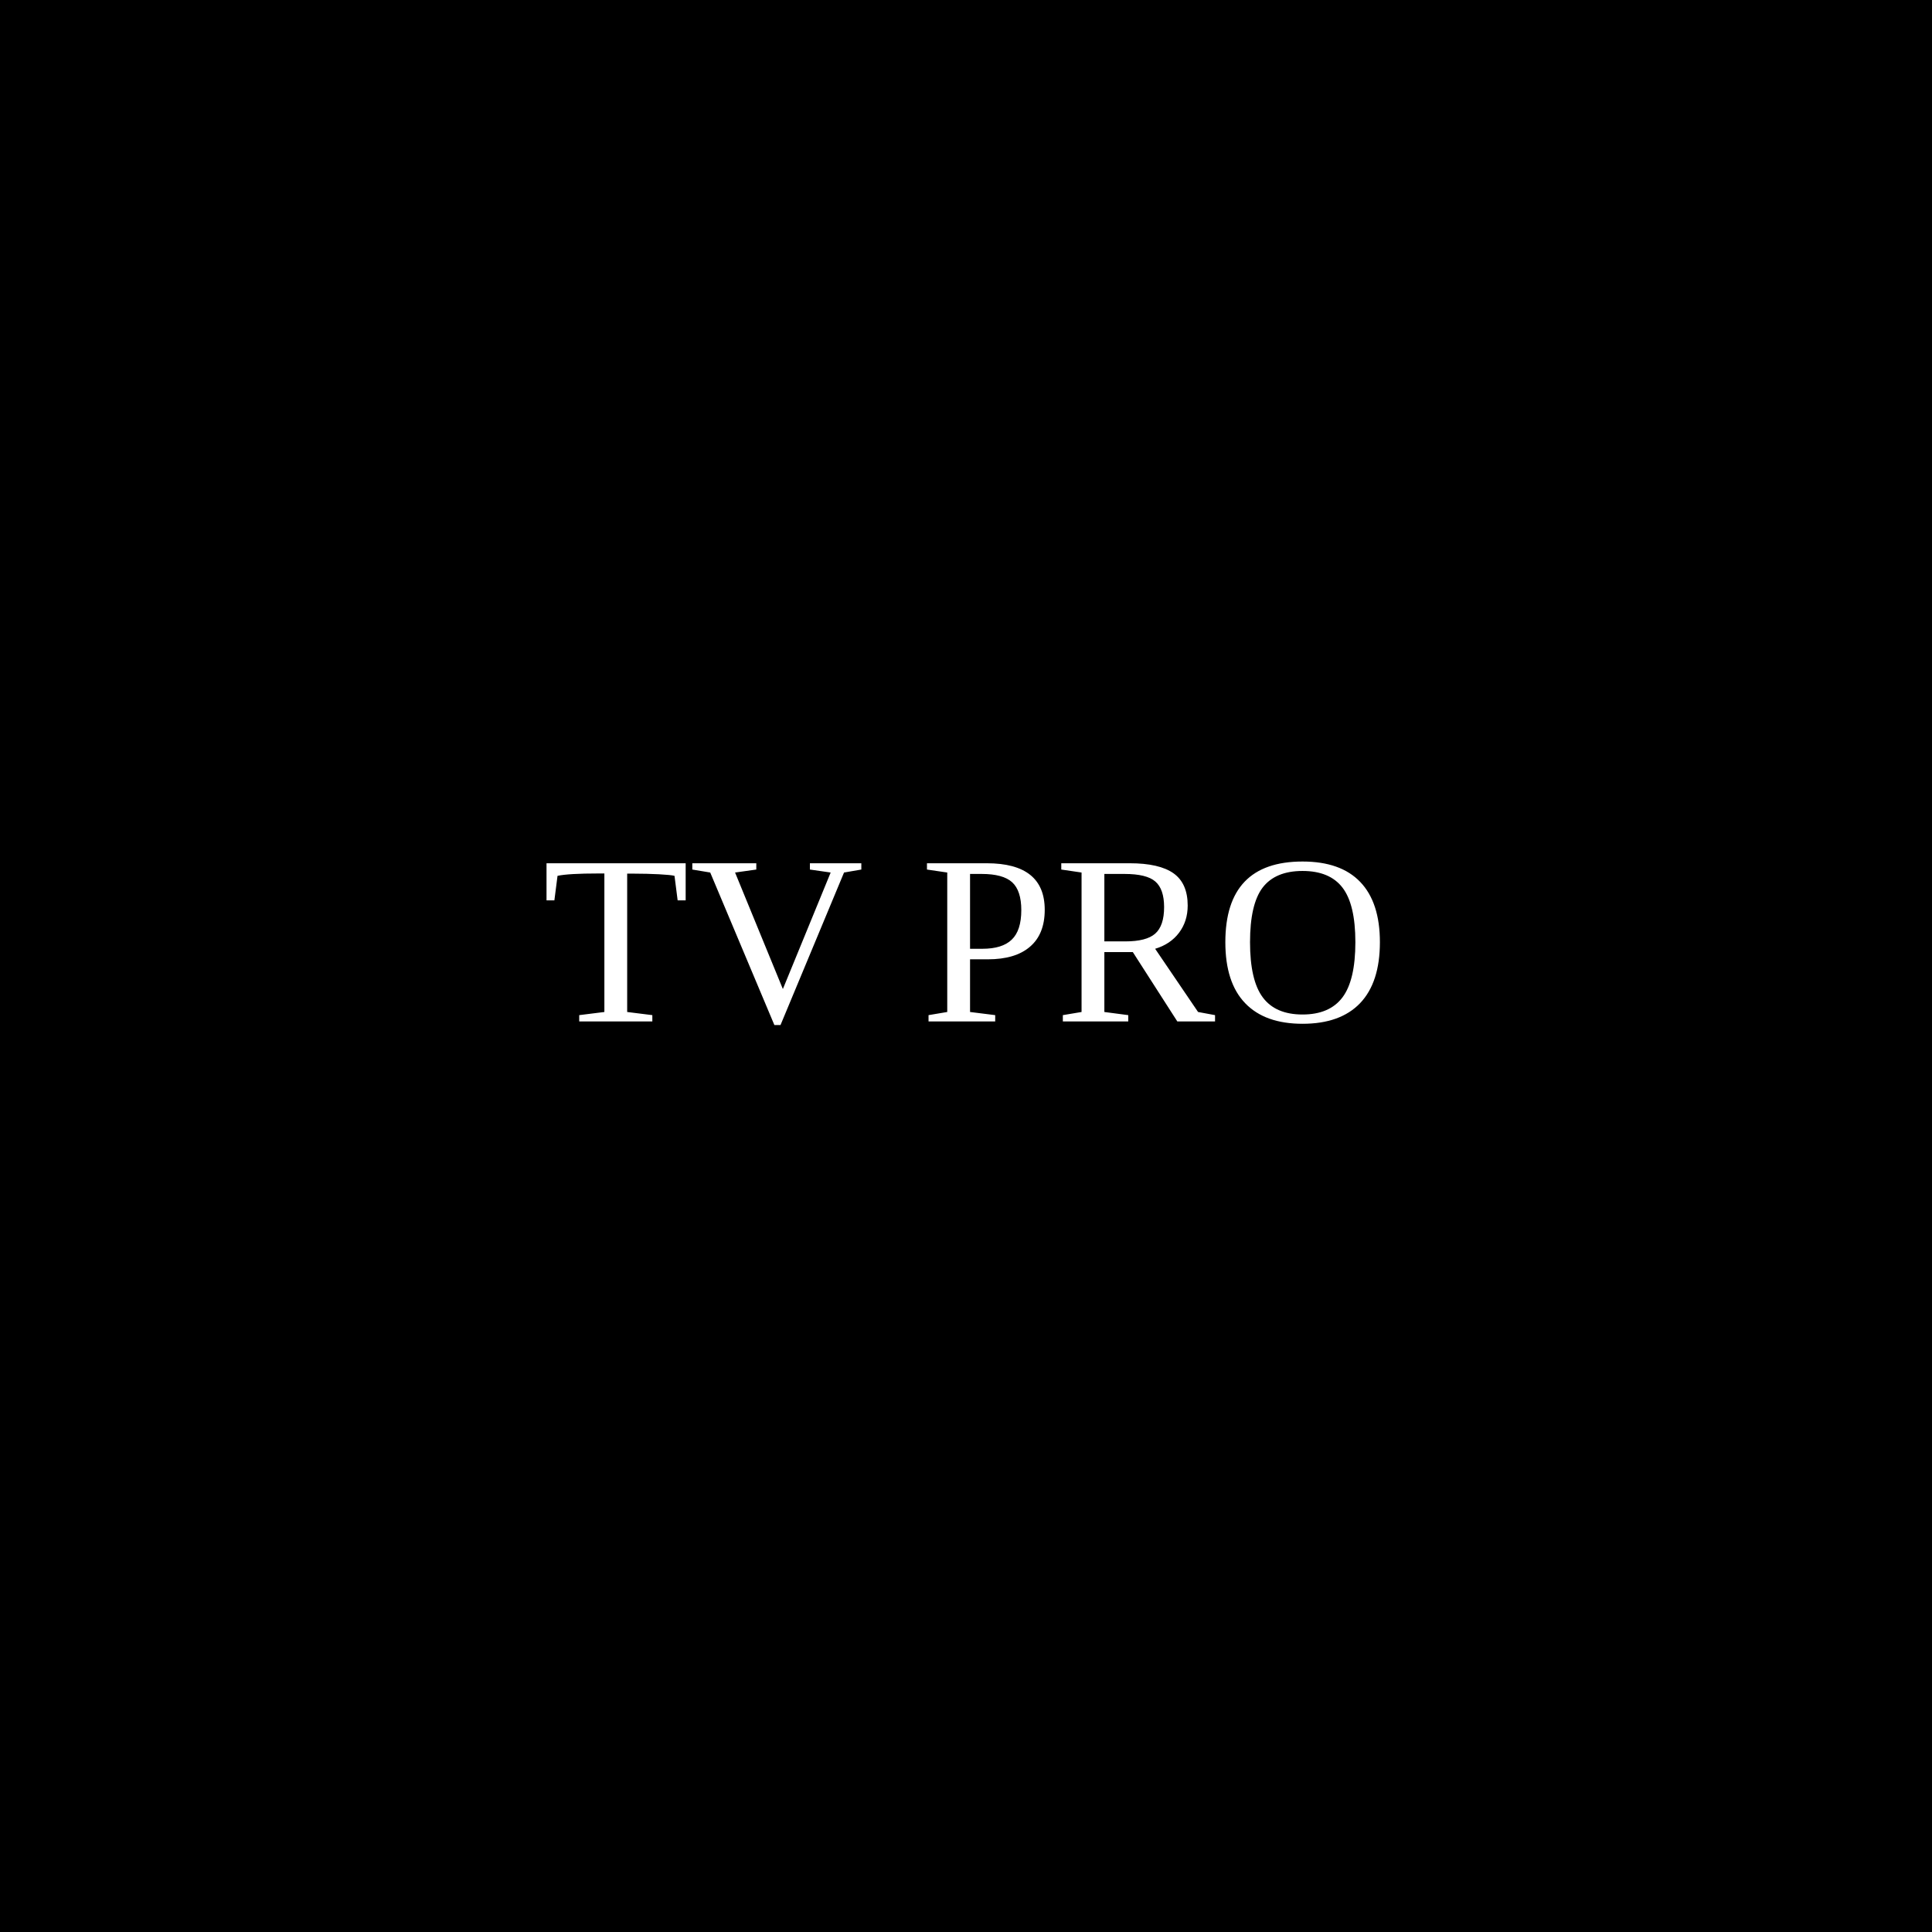
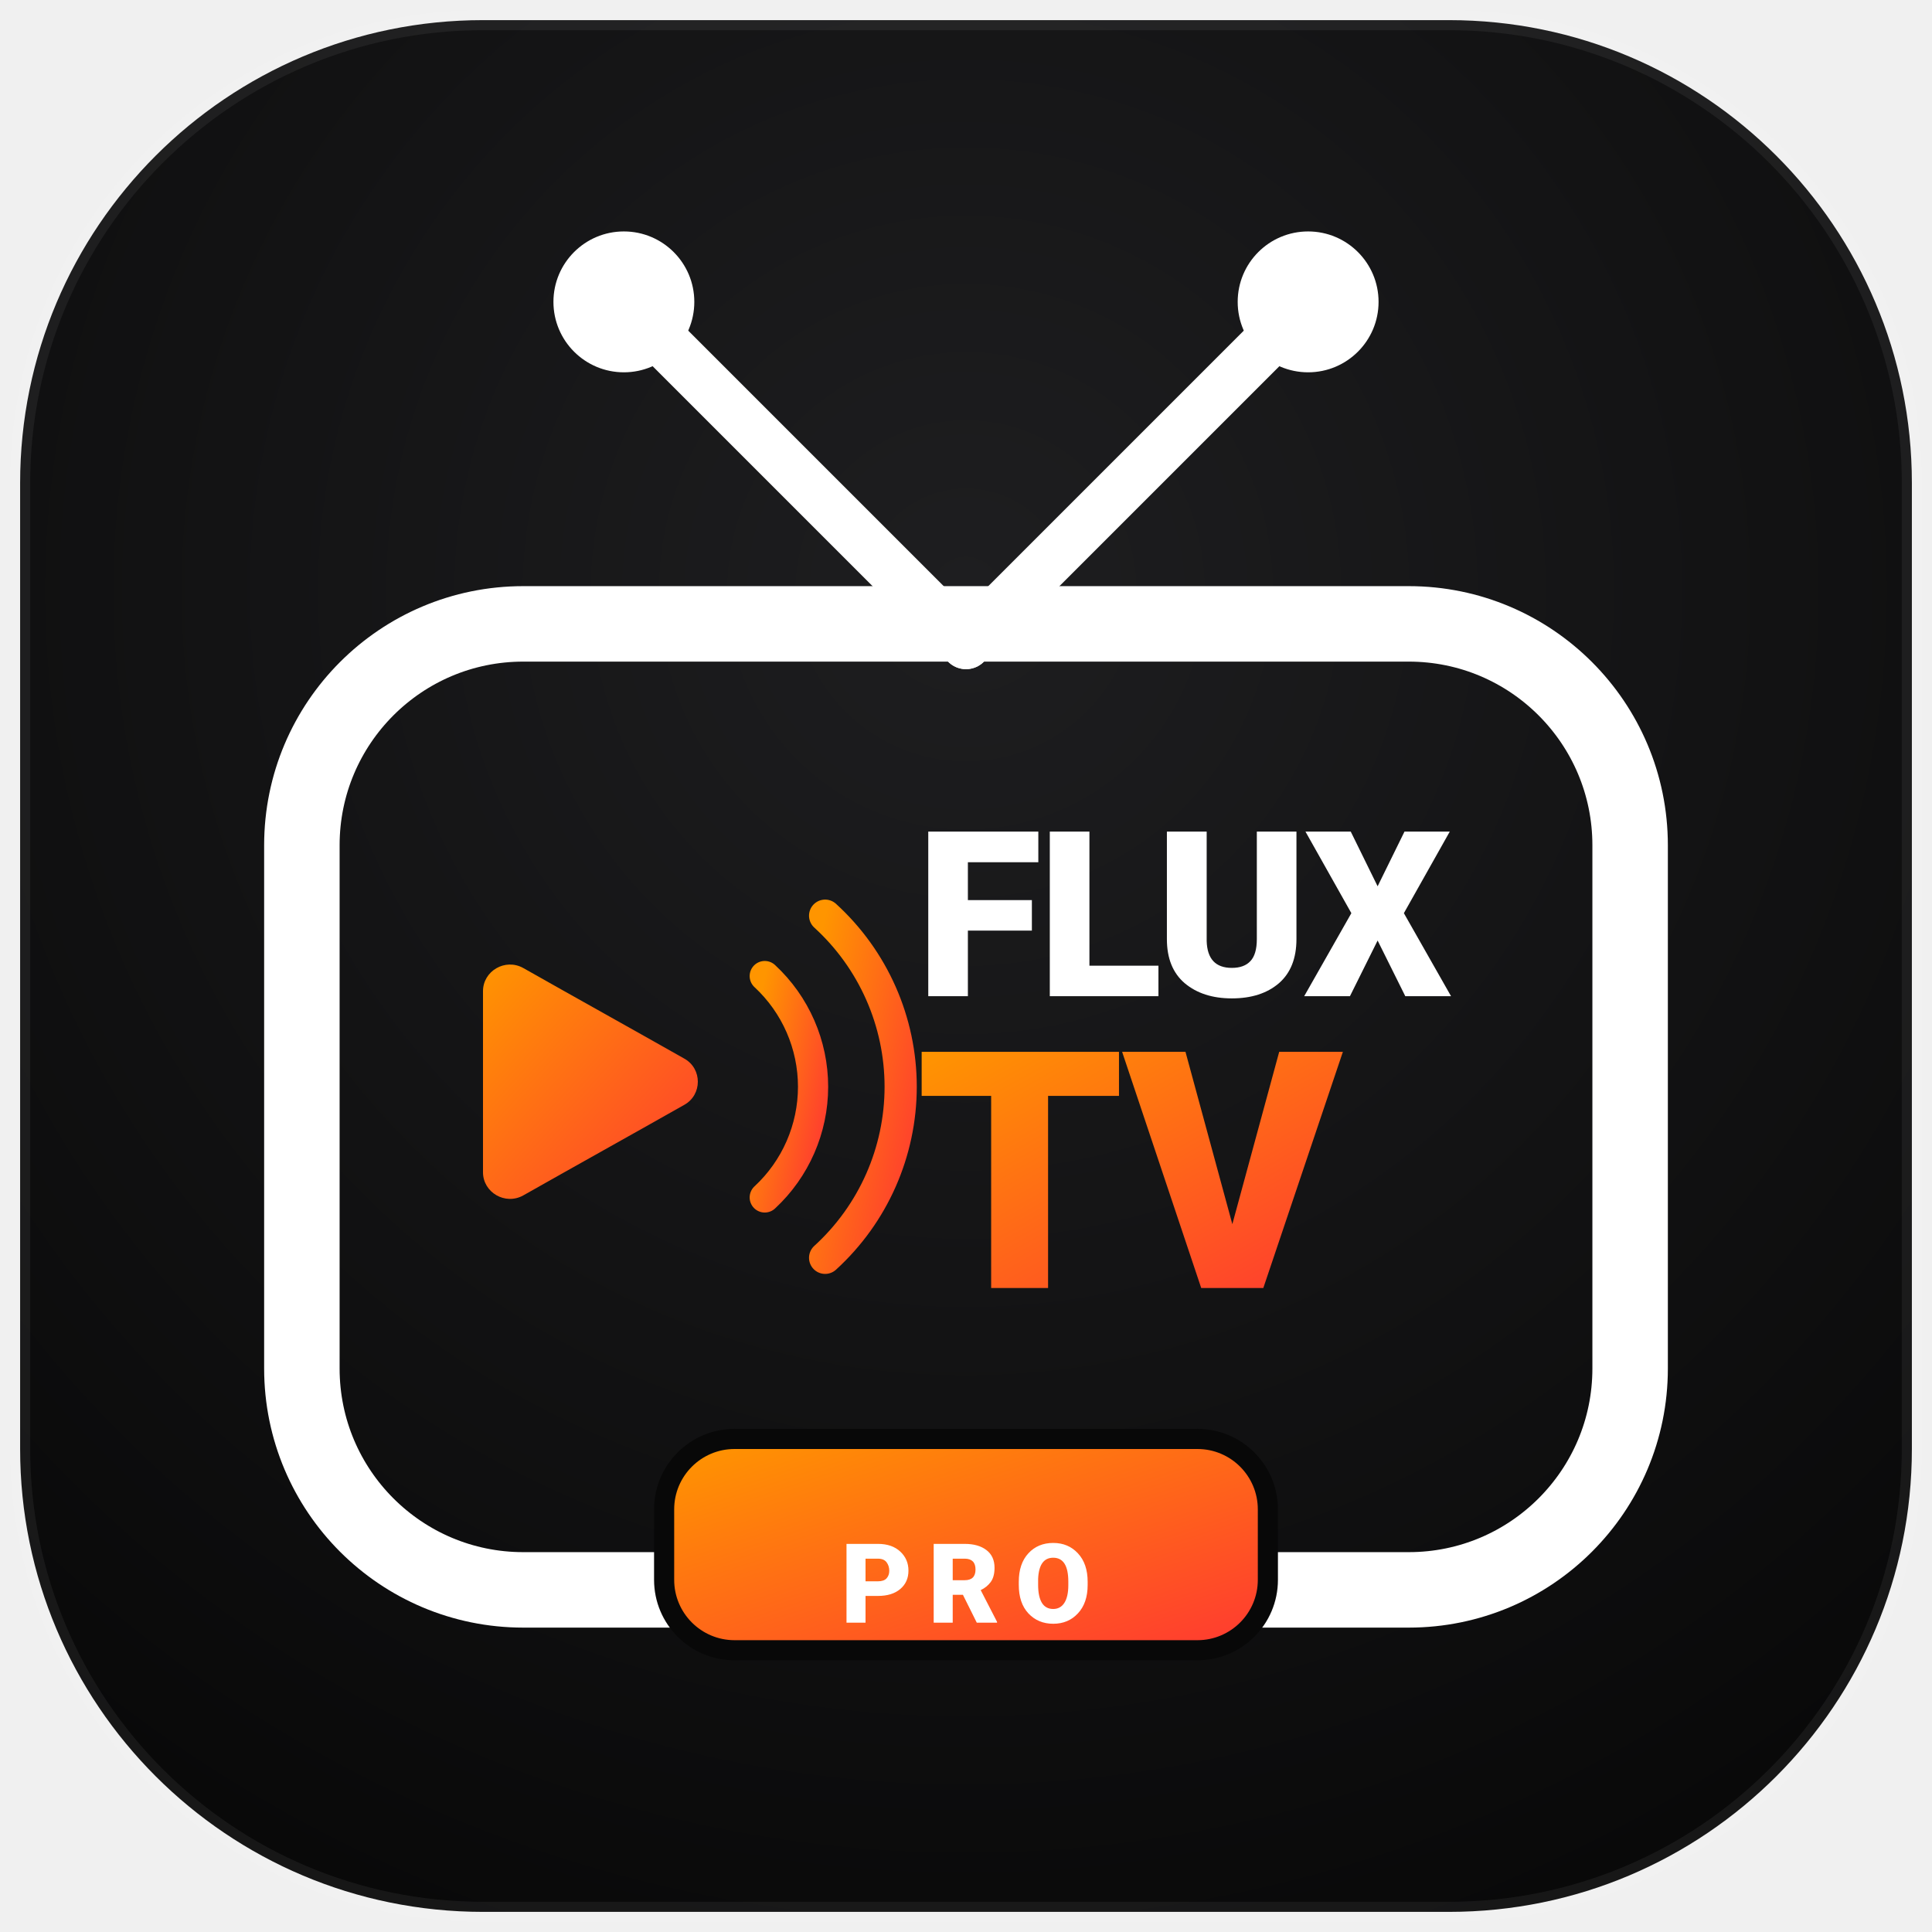
<svg xmlns="http://www.w3.org/2000/svg" width="192" height="192" viewBox="0 0 192 192">
-   <rect width="192" height="192" fill="#000" />
-   <text x="96" y="96" fill="#fff" font-size="24" text-anchor="middle" dominant-baseline="middle">TV PRO</text>
+   <defs>
+     <linearGradient id="logoOrange" x1="0%" y1="0%" x2="100%" y2="100%">
+       <stop offset="0%" stop-color="#FF9500" />
+       <stop offset="100%" stop-color="#FF3B30" />
+     </linearGradient>
+     <radialGradient id="rimGlow" cx="50%" cy="30%" r="80%">
+       <stop offset="0%" stop-color="#1E1E20" />
+       <stop offset="100%" stop-color="#080808" />
+     </radialGradient>
+   </defs>
+   <rect x="2" y="2" width="188" height="188" rx="46" fill="url(#rimGlow)" stroke="rgba(255,255,255,0.06)" stroke-width="2" />
+   <g>
+     <line x1="96" y1="64" x2="62" y2="30" stroke="#FFFFFF" stroke-width="5" stroke-linecap="round" />
+     <circle cx="62" cy="30" r="7" fill="#FFFFFF" />
+     <line x1="96" y1="64" x2="130" y2="30" stroke="#FFFFFF" stroke-width="5" stroke-linecap="round" />
+     <circle cx="130" cy="30" r="7" fill="#FFFFFF" />
+   </g>
+   <rect x="30" y="62" width="132" height="96" rx="22" fill="none" stroke="#FFFFFF" stroke-width="7.5" stroke-linejoin="round" />
+   <g transform="translate(4, -3)">
+     <path d="M44,101.5 C44,99.5 46.2,98.2 48.0,99.2 C53.3,102.2 58.7,105.2 64.0,108.2 C65.8,109.2 65.8,111.8 64.0,112.8 C58.7,115.8 53.3,118.8 48.0,121.8 C46.2,122.8 44,121.5 44,119.5 Z" fill="url(#logoOrange)" />
+     <path d="M72,100 A15,15 0 0,1 72,122" fill="none" stroke="url(#logoOrange)" stroke-width="3" stroke-linecap="round" />
+     <path d="M78,94 A23,23 0 0,1 78,128" fill="none" stroke="url(#logoOrange)" stroke-width="3.2" stroke-linecap="round" />
+   </g>
+   <text x="91" y="99" fill="#FFFFFF" font-family="-apple-system, BlinkMacSystemFont, 'Segoe UI', Roboto, 'Helvetica Neue', Arial, sans-serif" font-weight="900" font-size="23" letter-spacing="-0.5" text-anchor="start">FLUX</text>
+   <text x="91" y="128" fill="url(#logoOrange)" font-family="-apple-system, BlinkMacSystemFont, 'Segoe UI', Roboto, 'Helvetica Neue', Arial, sans-serif" font-weight="900" font-size="33" letter-spacing="-0.5" text-anchor="start">TV</text>
+   <g>
+     <rect x="65" y="142" width="62" height="23" rx="8" fill="#080808" />
+     <rect x="67" y="144" width="58" height="19" rx="6" fill="url(#logoOrange)" />
+     <text x="96" y="157.5" fill="#FFFFFF" font-family="-apple-system, BlinkMacSystemFont, 'Segoe UI', Roboto, 'Helvetica Neue', Arial, sans-serif" font-weight="900" font-size="11" letter-spacing="1.5" text-anchor="middle" dominant-baseline="central">PRO</text>
+   </g>
</svg>
